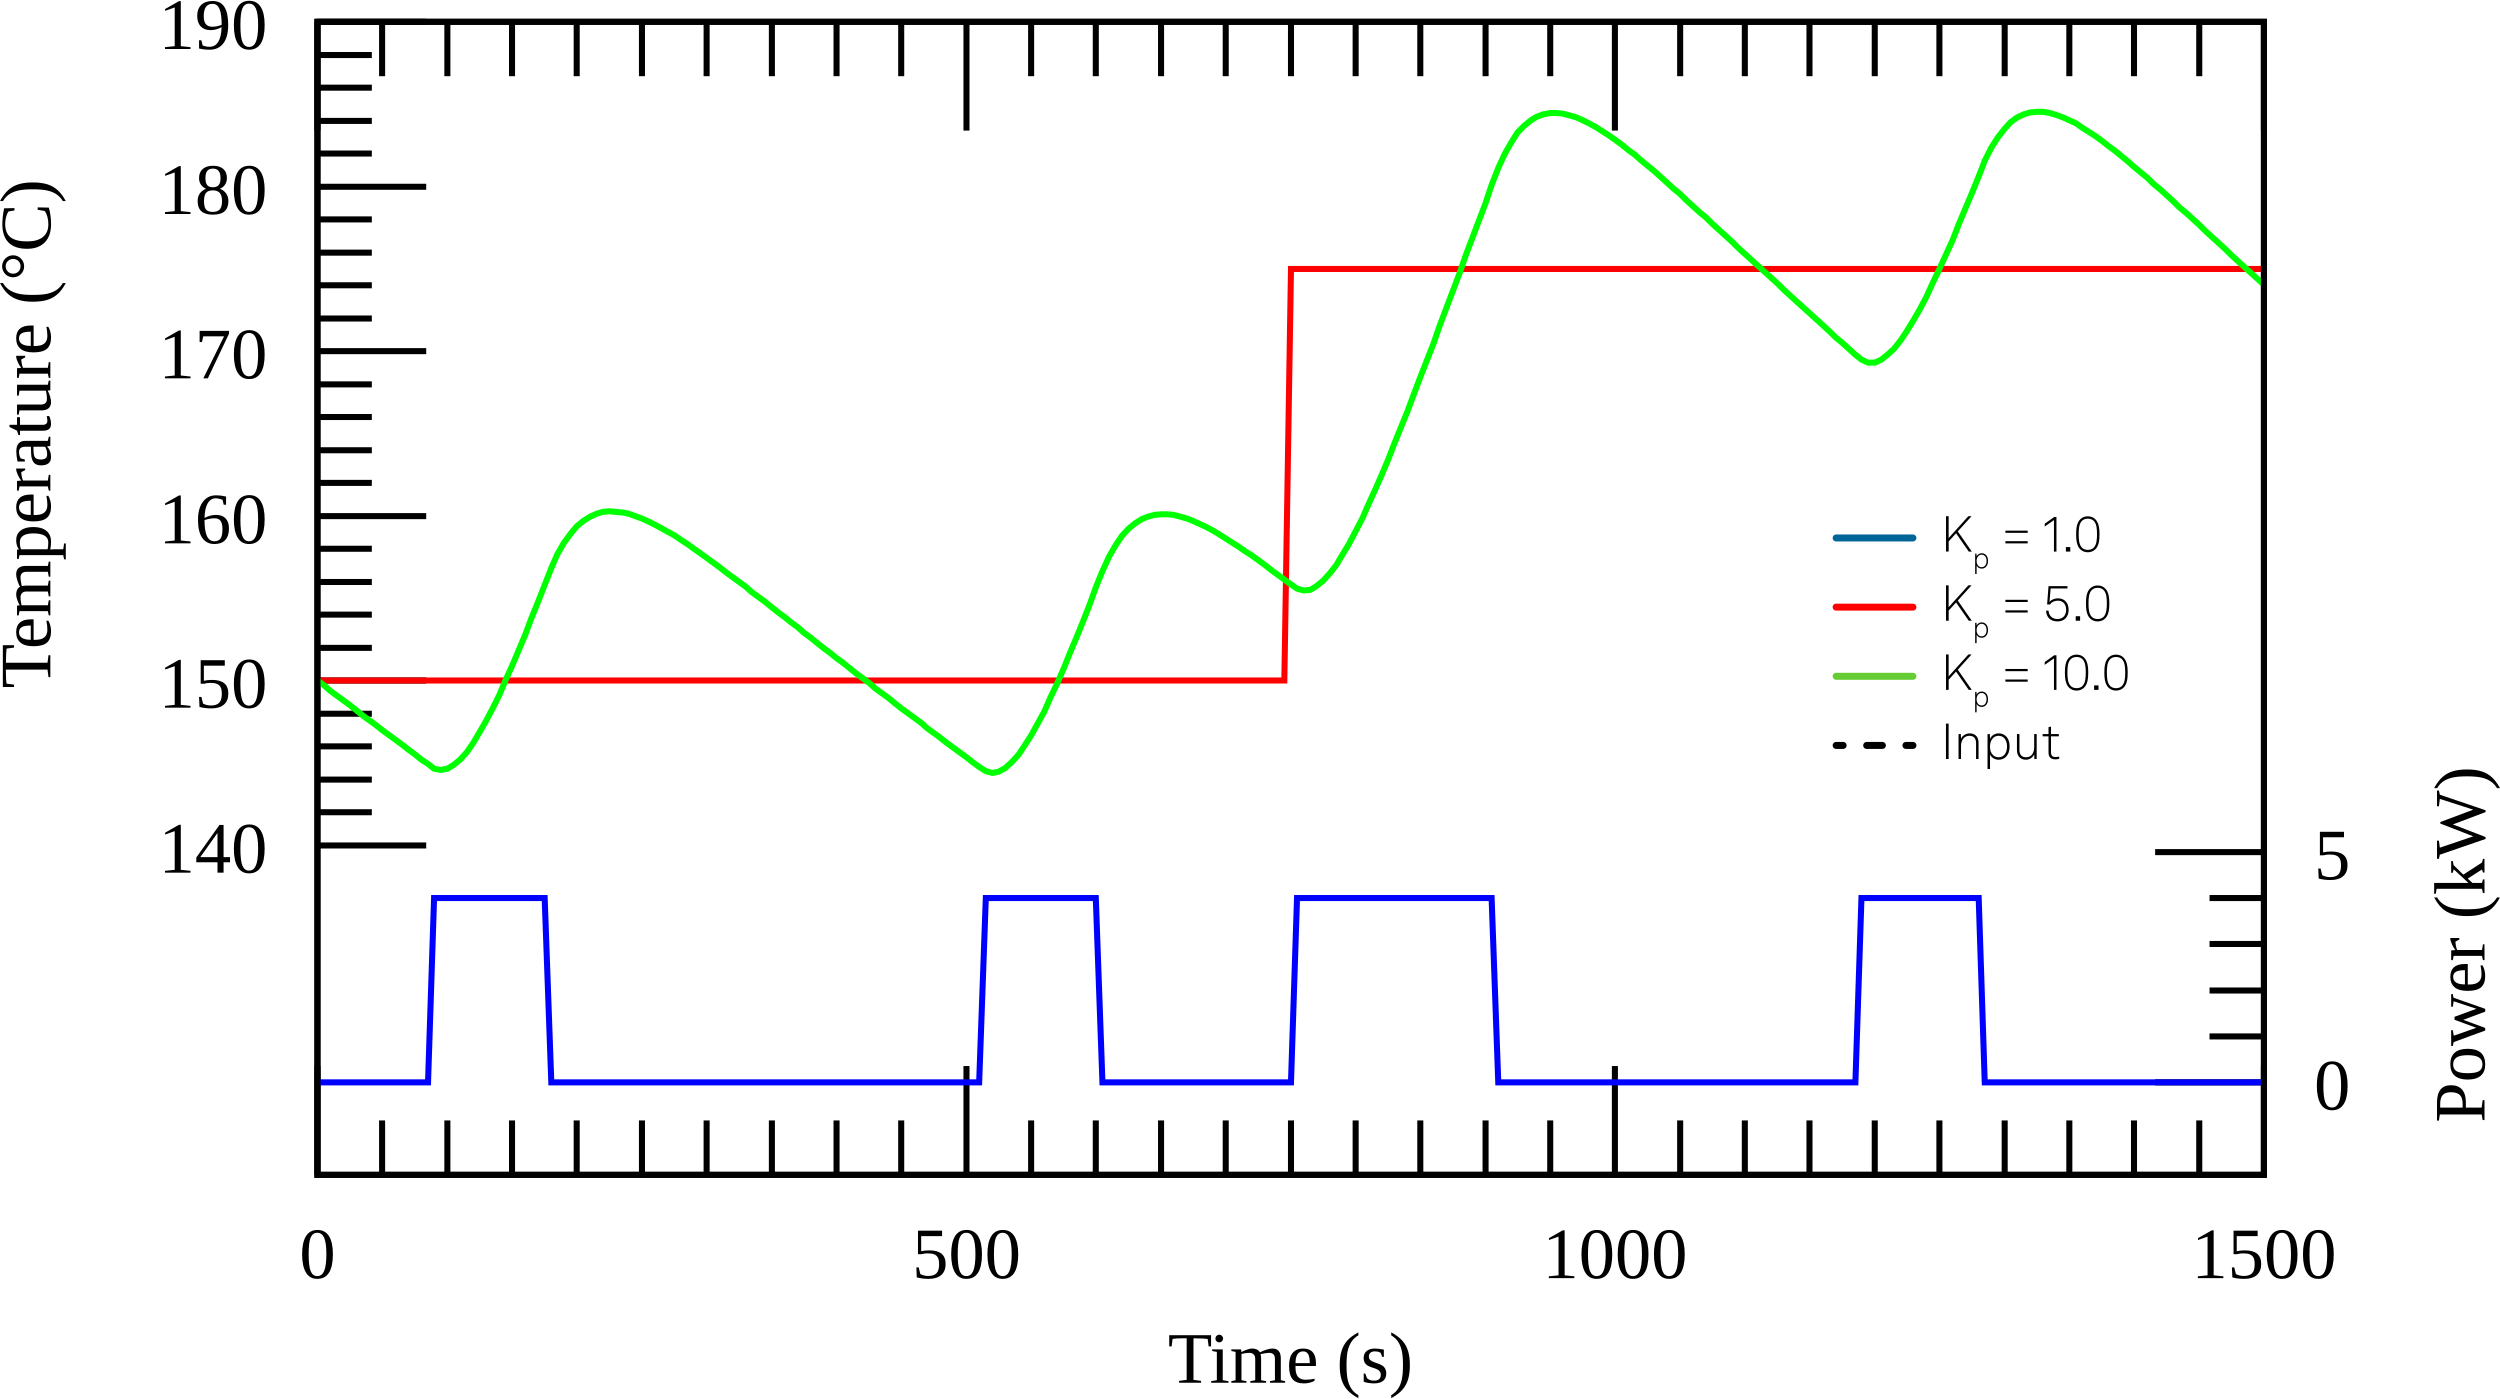
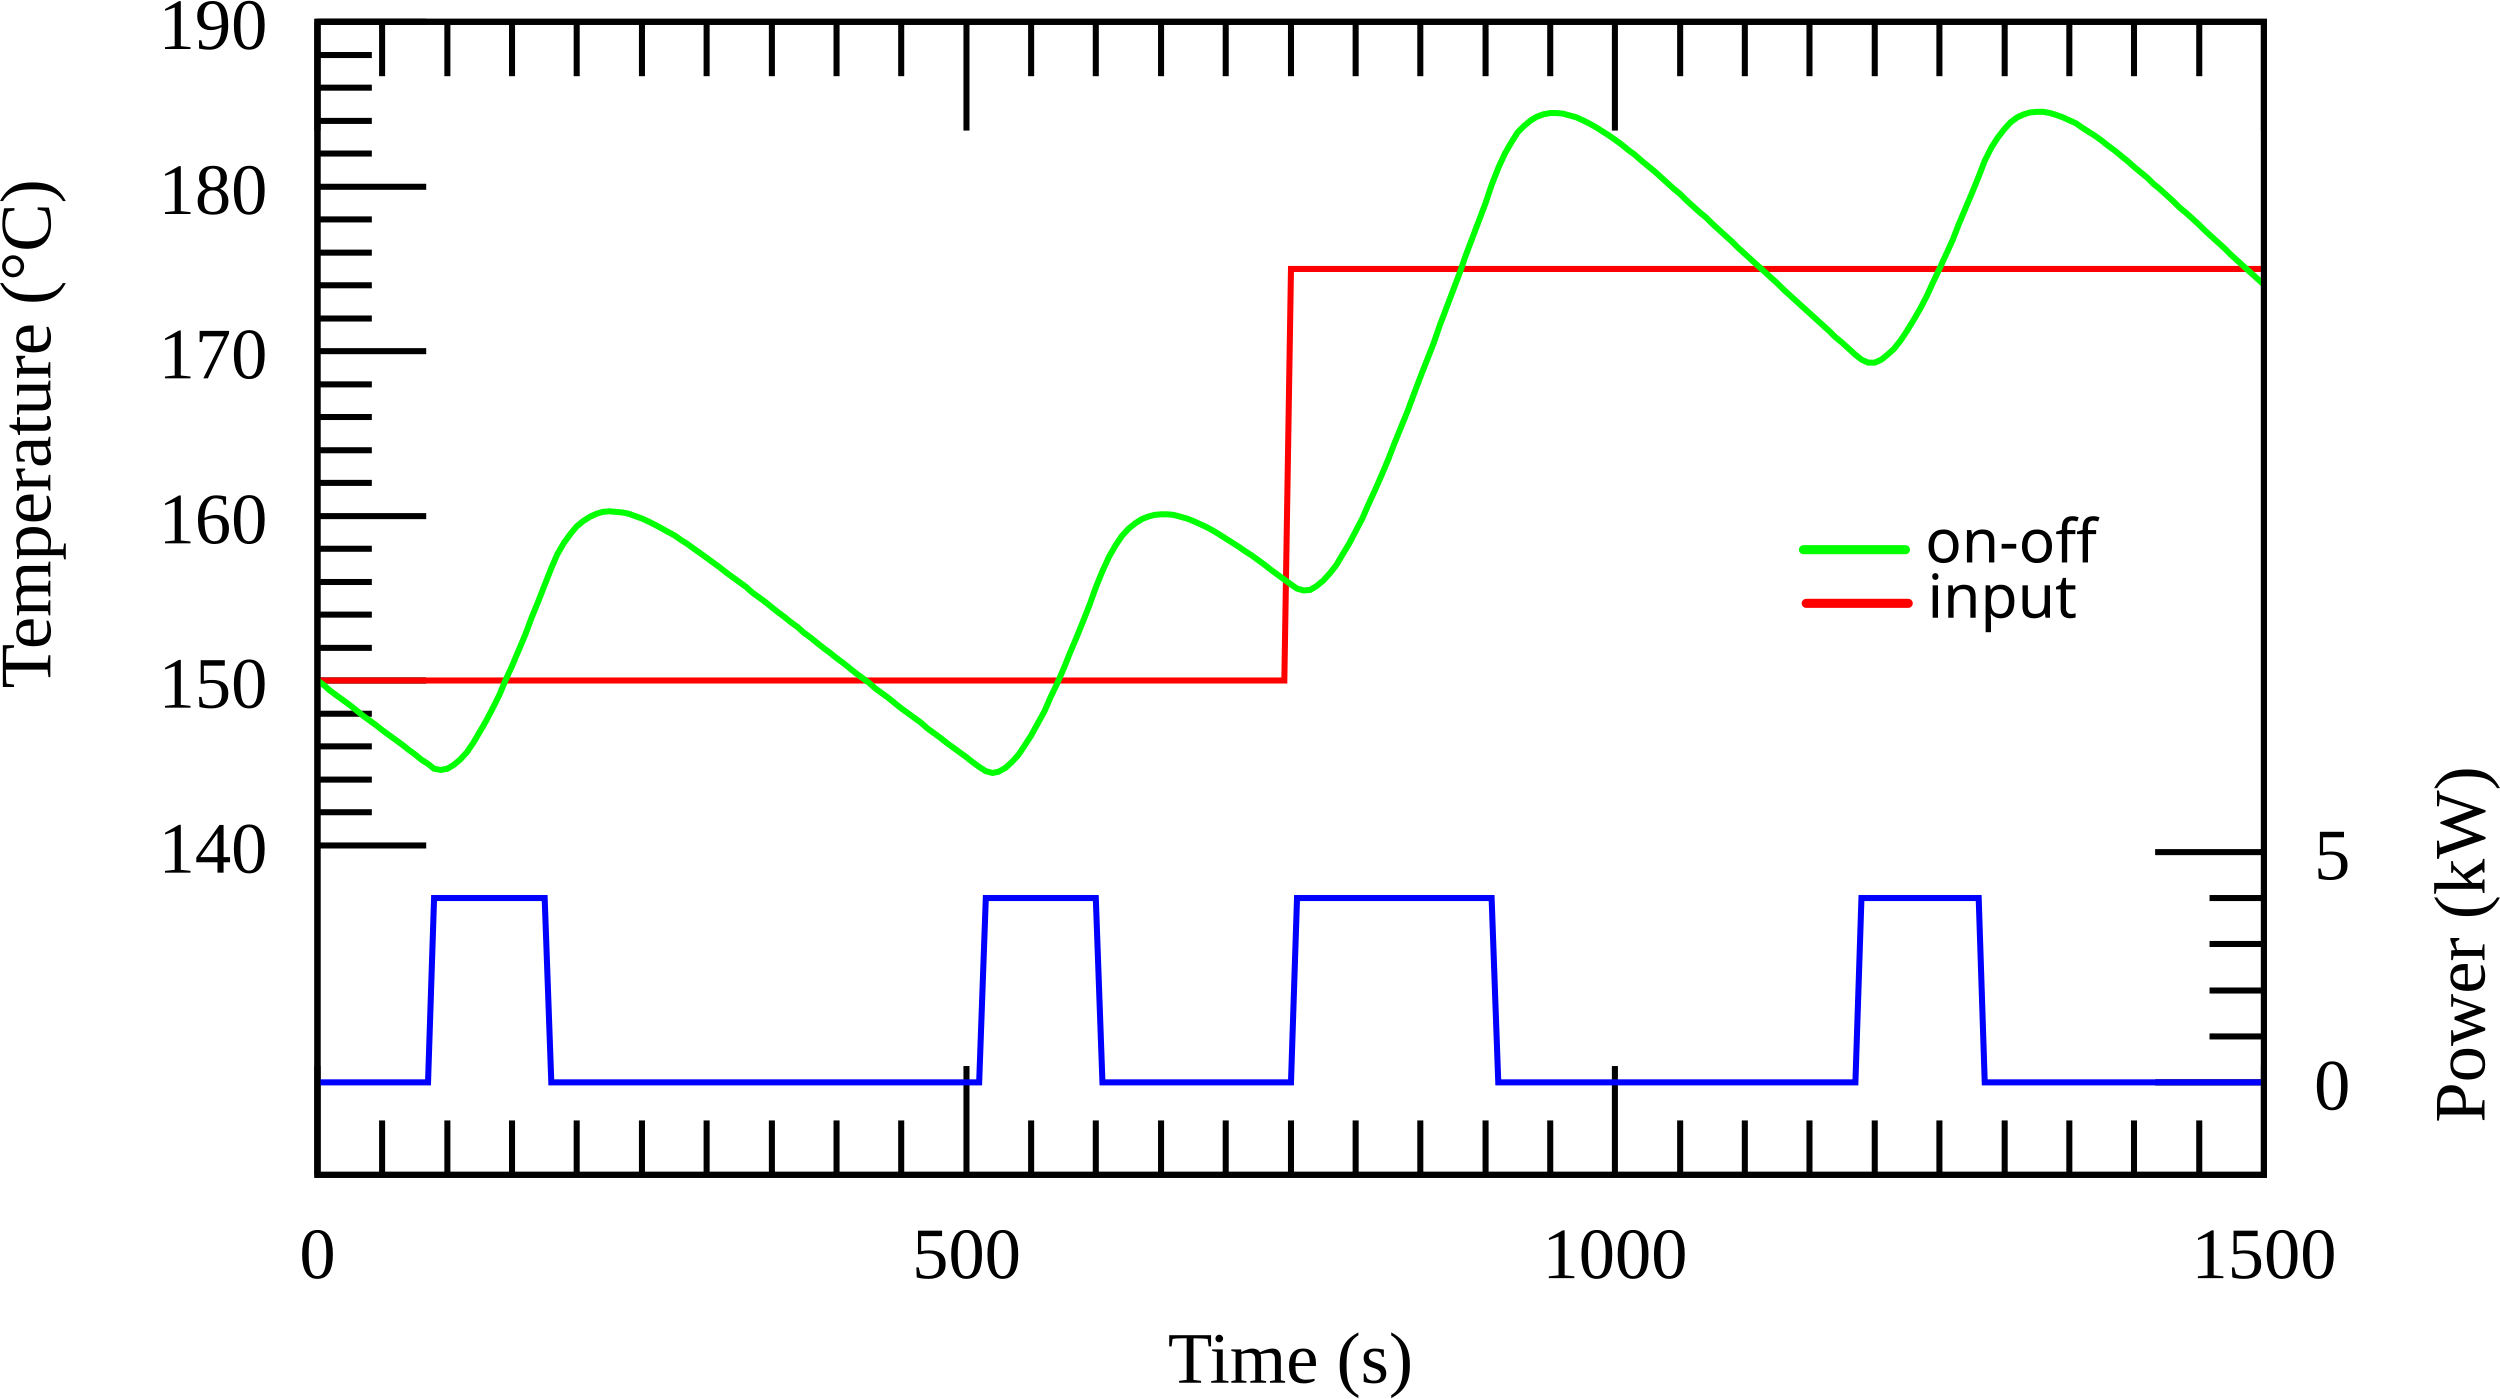
<svg xmlns="http://www.w3.org/2000/svg" id="Ebene_1" data-name="Ebene 1" viewBox="0 0 551.043 308.189" version="1.1" width="551.043" height="308.189" xml:space="preserve">
  <defs id="defs109">
    <clipPath clipPathUnits="userSpaceOnUse" id="clipPath33-3">
      <path d="M 338.542,1501.042 H 2213.542 V 2541.667 H 338.542 Z" transform="matrix(0.2402402,0,0,0.2402402,-81.55656,-360.6106)" clip-rule="evenodd" id="path33-6" />
    </clipPath>
    <clipPath clipPathUnits="userSpaceOnUse" id="clipPath34-7">
      <path d="M 338.542,1501.042 H 2213.542 V 2541.667 H 338.542 Z" transform="matrix(0.32,0,0,0.32,-155.9422,-690.1233)" clip-rule="evenodd" id="path34-5" />
    </clipPath>
    <clipPath clipPathUnits="userSpaceOnUse" id="clipPath36-3">
      <path d="M 338.542,1501.042 H 2213.542 V 2541.667 H 338.542 Z" transform="matrix(0.2402402,0,0,0.2402402,-81.55656,-360.6106)" clip-rule="evenodd" id="path36-5" />
    </clipPath>
    <clipPath clipPathUnits="userSpaceOnUse" id="clipPath37-6">
      <path d="M 338.542,1501.042 H 2213.542 V 2541.667 H 338.542 Z" transform="matrix(0.32,0,0,0.32,-155.9422,-653.7598)" clip-rule="evenodd" id="path37-2" />
    </clipPath>
    <clipPath clipPathUnits="userSpaceOnUse" id="clipPath39-9">
      <path d="M 338.542,1501.042 H 2213.542 V 2541.667 H 338.542 Z" transform="matrix(0.2402402,0,0,0.2402402,-81.55656,-360.6106)" clip-rule="evenodd" id="path39-1" />
    </clipPath>
    <clipPath clipPathUnits="userSpaceOnUse" id="clipPath40-2">
      <path d="M 338.542,1501.042 H 2213.542 V 2541.667 H 338.542 Z" transform="matrix(0.32,0,0,0.32,-155.9422,-617.5294)" clip-rule="evenodd" id="path40-7" />
    </clipPath>
    <clipPath clipPathUnits="userSpaceOnUse" id="clipPath42-0">
      <path d="M 338.542,1501.042 H 2213.542 V 2541.667 H 338.542 Z" transform="matrix(0.2402402,0,0,0.2402402,-81.55656,-360.6106)" clip-rule="evenodd" id="path42-9" />
    </clipPath>
    <clipPath clipPathUnits="userSpaceOnUse" id="clipPath43-3">
      <path d="M 338.542,1501.042 H 2213.542 V 2541.667 H 338.542 Z" transform="matrix(0.32,0,0,0.32,-155.9422,-581.1658)" clip-rule="evenodd" id="path43-6" />
    </clipPath>
    <clipPath clipPathUnits="userSpaceOnUse" id="clipPath45-0">
      <path d="M 338.542,1501.042 H 2213.542 V 2541.667 H 338.542 Z" transform="matrix(0.2402402,0,0,0.2402402,-81.55656,-360.6106)" clip-rule="evenodd" id="path45-6" />
    </clipPath>
    <clipPath clipPathUnits="userSpaceOnUse" id="clipPath46-2">
      <path d="M 338.542,1501.042 H 2213.542 V 2541.667 H 338.542 Z" transform="matrix(0.32,0,0,0.32,-155.9422,-544.9353)" clip-rule="evenodd" id="path46-6" />
    </clipPath>
    <clipPath clipPathUnits="userSpaceOnUse" id="clipPath48-1">
      <path d="M 338.542,1501.042 H 2213.542 V 2541.667 H 338.542 Z" transform="matrix(0.2402402,0,0,0.2402402,-81.55656,-360.6106)" clip-rule="evenodd" id="path48-8" />
    </clipPath>
    <clipPath clipPathUnits="userSpaceOnUse" id="clipPath49-7">
      <path d="M 338.542,1501.042 H 2213.542 V 2541.667 H 338.542 Z" transform="matrix(0.32,0,0,0.32,-155.9422,-508.5717)" clip-rule="evenodd" id="path49-9" />
    </clipPath>
    <clipPath clipPathUnits="userSpaceOnUse" id="clipPath51-2">
      <path d="M 338.542,1501.042 H 2213.542 V 2541.667 H 338.542 Z" transform="matrix(0.2402402,0,0,0.2402402,-81.55656,-360.6106)" clip-rule="evenodd" id="path51-0" />
    </clipPath>
    <clipPath clipPathUnits="userSpaceOnUse" id="clipPath52-2">
      <path d="M 338.542,1501.042 H 2213.542 V 2541.667 H 338.542 Z" transform="matrix(0.32,0,0,0.32,-186.9666,-779.5006)" clip-rule="evenodd" id="path52-3" />
    </clipPath>
    <clipPath clipPathUnits="userSpaceOnUse" id="clipPath54-7">
      <path d="M 338.542,1501.042 H 2213.542 V 2541.667 H 338.542 Z" transform="matrix(0.2402402,0,0,0.2402402,-81.55656,-360.6106)" clip-rule="evenodd" id="path54-5" />
    </clipPath>
    <clipPath clipPathUnits="userSpaceOnUse" id="clipPath55-9">
      <path d="M 338.542,1501.042 H 2213.542 V 2541.667 H 338.542 Z" transform="matrix(0.32,0,0,0.32,-322.039,-779.5006)" clip-rule="evenodd" id="path55-2" />
    </clipPath>
    <clipPath clipPathUnits="userSpaceOnUse" id="clipPath57-2">
      <path d="M 338.542,1501.042 H 2213.542 V 2541.667 H 338.542 Z" transform="matrix(0.2402402,0,0,0.2402402,-81.55656,-360.6106)" clip-rule="evenodd" id="path57-8" />
    </clipPath>
    <clipPath clipPathUnits="userSpaceOnUse" id="clipPath58-9">
      <path d="M 338.542,1501.042 H 2213.542 V 2541.667 H 338.542 Z" transform="matrix(0.32,0,0,0.32,-460.9626,-779.5006)" clip-rule="evenodd" id="path58-7" />
    </clipPath>
    <clipPath clipPathUnits="userSpaceOnUse" id="clipPath60-3">
      <path d="M 338.542,1501.042 H 2213.542 V 2541.667 H 338.542 Z" transform="matrix(0.2402402,0,0,0.2402402,-81.55656,-360.6106)" clip-rule="evenodd" id="path60-6" />
    </clipPath>
    <clipPath clipPathUnits="userSpaceOnUse" id="clipPath61-1">
      <path d="M 338.542,1501.042 H 2213.542 V 2541.667 H 338.542 Z" transform="matrix(0.32,0,0,0.32,-604.0194,-779.5006)" clip-rule="evenodd" id="path61-2" />
    </clipPath>
    <clipPath clipPathUnits="userSpaceOnUse" id="clipPath63-9">
      <path d="M 338.542,1501.042 H 2213.542 V 2541.667 H 338.542 Z" transform="matrix(0.2402402,0,0,0.2402402,-81.55656,-360.6106)" clip-rule="evenodd" id="path63-3" />
    </clipPath>
    <clipPath clipPathUnits="userSpaceOnUse" id="clipPath64-1">
      <path d="M 338.542,1501.042 H 2213.542 V 2541.667 H 338.542 Z" transform="matrix(0.32,0,0,0.32,-631.0437,-742.3378)" clip-rule="evenodd" id="path64-9" />
    </clipPath>
    <clipPath clipPathUnits="userSpaceOnUse" id="clipPath66-4">
      <path d="M 338.542,1501.042 H 2213.542 V 2541.667 H 338.542 Z" transform="matrix(0.2402402,0,0,0.2402402,-81.55656,-360.6106)" clip-rule="evenodd" id="path66-7" />
    </clipPath>
    <clipPath clipPathUnits="userSpaceOnUse" id="clipPath67-8">
      <path d="M 338.542,1501.042 H 2213.542 V 2541.667 H 338.542 Z" transform="matrix(0.32,0,0,0.32,-631.0437,-691.5886)" clip-rule="evenodd" id="path67-4" />
    </clipPath>
    <clipPath clipPathUnits="userSpaceOnUse" id="clipPath69-5">
      <path d="M 338.542,1501.042 H 2213.542 V 2541.667 H 338.542 Z" transform="matrix(0.2402402,0,0,0.2402402,-81.55656,-360.6106)" clip-rule="evenodd" id="path69-0" />
    </clipPath>
    <clipPath clipPathUnits="userSpaceOnUse" id="clipPath70-3">
      <path d="M 338.542,1501.042 H 2213.542 V 2541.667 H 338.542 Z" transform="matrix(0,0.32,-0.32,0,649.4826,-132.0765)" clip-rule="evenodd" id="path70-6" />
    </clipPath>
    <clipPath clipPathUnits="userSpaceOnUse" id="clipPath71-1">
      <path d="M 338.542,1501.042 H 2213.542 V 2541.667 H 338.542 Z" transform="matrix(0,0.32,-0.32,0,745.2241,-668.6061)" clip-rule="evenodd" id="path71-0" />
    </clipPath>
    <clipPath clipPathUnits="userSpaceOnUse" id="clipPath72-6">
      <path d="M 338.542,1501.042 H 2213.542 V 2541.667 H 338.542 Z" transform="matrix(0.32,0,0,0.32,-378.4186,-802.5441)" clip-rule="evenodd" id="path72-3" />
    </clipPath>
    <clipPath clipPathUnits="userSpaceOnUse" id="clipPath74-2">
      <path d="M 338.542,1501.042 H 2213.542 V 2541.667 H 338.542 Z" transform="matrix(0.2402402,0,0,0.2402402,-81.55656,-360.6106)" clip-rule="evenodd" id="path74-0" />
    </clipPath>
    <clipPath clipPathUnits="userSpaceOnUse" id="clipPath76-6">
      <path d="M 338.542,1501.042 H 2213.542 V 2541.667 H 338.542 Z" transform="matrix(0.2402402,0,0,0.2402402,-81.55656,-360.6106)" clip-rule="evenodd" id="path76-1" />
    </clipPath>
    <clipPath clipPathUnits="userSpaceOnUse" id="clipPath78-5">
      <path d="M 338.542,1501.042 H 2213.542 V 2541.667 H 338.542 Z" transform="matrix(0.2402402,0,0,0.2402402,-81.55656,-360.6106)" clip-rule="evenodd" id="path78-5" />
    </clipPath>
    <clipPath clipPathUnits="userSpaceOnUse" id="clipPath80-4">
      <path d="M 338.542,1501.042 H 2213.542 V 2541.667 H 338.542 Z" transform="matrix(0.2402402,0,0,0.2402402,-81.55656,-360.6106)" clip-rule="evenodd" id="path80-7" />
    </clipPath>
  </defs>
  <g id="g71" transform="matrix(0.3849148,0,0,0.3849148,139.2142,-60.99341)">
-     <path id="path227" d="m 689.77,466.52 h 43.97" fill="none" stroke="#006699" stroke-linecap="round" stroke-linejoin="round" stroke-width="4" />
-     <path id="path227-2" data-name="path227" d="m 689.77,506.13 h 43.97" fill="none" stroke="#ff0000" stroke-linecap="round" stroke-linejoin="round" stroke-width="4" />
-     <g id="g51">
-       <path d="m 752.67,454.04 h 1.52 v 12.52 l 11.3,-12.52 h 1.83 l -7.89,8.72 8.01,11.55 h -1.74 l -7.26,-10.47 -4.23,4.66 v 5.8 h -1.52 v -20.27 z" id="path46" />
-       <path d="m 769.38,475.5 h 0.77 l 0.07,1.58 c 0.47,-1.1 1.7,-1.82 2.85,-1.82 0.98,0 1.72,0.32 2.28,0.8 0.97,0.82 1.4,2.1 1.4,3.59 0,1.49 -0.42,2.7 -1.32,3.54 -0.57,0.53 -1.35,0.88 -2.35,0.88 -1.22,0 -2.4,-0.68 -2.87,-1.75 v 4.84 h -0.83 z m 5.57,7 c 0.67,-0.72 0.95,-1.77 0.95,-2.83 0,-1.18 -0.33,-2.3 -1.13,-2.99 -0.42,-0.37 -0.98,-0.6 -1.72,-0.6 -0.74,0 -1.32,0.28 -1.75,0.68 -0.77,0.73 -1.1,1.75 -1.1,2.9 0,1.23 0.3,2.2 1.08,2.92 0.43,0.4 1.02,0.67 1.8,0.67 0.78,0 1.43,-0.28 1.87,-0.75 z" id="path47" />
-       <path d="m 799.45,462.33 v 1.26 H 786.7 v -1.26 z m 0,6.03 v 1.26 H 786.7 v -1.26 z" id="path48" />
-       <path d="m 809.21,459.96 v -1.6 l 5.43,-3.86 h 1.29 v 19.82 h -1.43 v -18.04 l -5.29,3.69 z" id="path49" />
-       <path d="m 823.85,471.74 v 2.57 h -2.52 v -2.57 z" id="path50" />
-       <path d="m 829.66,473.09 c -2.14,-1.97 -2.46,-5.55 -2.46,-8.69 0,-3.14 0.31,-6.69 2.46,-8.66 0.97,-0.89 2.32,-1.63 4.23,-1.63 1.91,0 3.29,0.71 4.23,1.63 2.12,2.03 2.46,5.55 2.46,8.66 0,3.11 -0.31,6.72 -2.46,8.69 -0.94,0.89 -2.32,1.63 -4.23,1.63 -1.91,0 -3.26,-0.74 -4.23,-1.63 z m 7.52,-0.92 c 1.86,-1.74 1.97,-5.18 1.97,-7.78 0,-2.6 -0.09,-6 -1.97,-7.75 -0.77,-0.71 -1.8,-1.17 -3.29,-1.17 -1.49,0 -2.52,0.49 -3.26,1.17 -1.89,1.74 -1.97,5.18 -1.97,7.75 0,2.57 0.09,6.03 1.97,7.78 0.74,0.69 1.8,1.17 3.26,1.17 1.46,0 2.54,-0.46 3.29,-1.17 z" id="path51" />
-     </g>
-     <g id="g57">
-       <path d="m 752.67,493.64 h 1.52 v 12.52 l 11.3,-12.52 h 1.83 l -7.89,8.72 8.01,11.55 h -1.74 l -7.26,-10.47 -4.23,4.66 v 5.8 h -1.52 v -20.27 z" id="path52" />
-       <path d="m 769.38,515.1 h 0.77 l 0.07,1.58 c 0.47,-1.1 1.7,-1.82 2.85,-1.82 0.98,0 1.72,0.32 2.28,0.8 0.97,0.82 1.4,2.1 1.4,3.59 0,1.49 -0.42,2.7 -1.32,3.54 -0.57,0.53 -1.35,0.88 -2.35,0.88 -1.22,0 -2.4,-0.68 -2.87,-1.75 v 4.84 h -0.83 z m 5.57,7 c 0.67,-0.72 0.95,-1.77 0.95,-2.83 0,-1.18 -0.33,-2.3 -1.13,-2.99 -0.42,-0.37 -0.98,-0.6 -1.72,-0.6 -0.74,0 -1.32,0.28 -1.75,0.68 -0.77,0.73 -1.1,1.75 -1.1,2.9 0,1.23 0.3,2.2 1.08,2.92 0.43,0.4 1.02,0.67 1.8,0.67 0.78,0 1.43,-0.28 1.87,-0.75 z" id="path53" />
-       <path d="m 799.45,501.93 v 1.26 H 786.7 v -1.26 z m 0,6.03 v 1.26 H 786.7 v -1.26 z" id="path54" />
-       <path d="m 809.98,508.17 h 1.43 c 0.14,2.8 2.09,4.78 5.09,4.78 3.17,0 4.98,-2.23 4.98,-5.23 0,-3 -1.57,-5.29 -4.75,-5.29 -1.77,0 -3.52,0.69 -4.46,2.17 h -1.69 l 0.8,-10.49 h 10.84 v 1.34 h -9.61 l -0.66,7.72 c 1.09,-1.4 3,-2.09 4.78,-2.09 4.09,0 6.18,2.86 6.18,6.63 0,3.77 -2.26,6.61 -6.41,6.61 -4.15,0 -6.43,-2.66 -6.52,-6.15 z" id="path55" />
-       <path d="m 829.48,511.34 v 2.57 h -2.52 v -2.57 z" id="path56" />
-       <path d="m 835.29,512.69 c -2.14,-1.97 -2.46,-5.55 -2.46,-8.69 0,-3.14 0.31,-6.69 2.46,-8.66 0.97,-0.89 2.32,-1.63 4.23,-1.63 1.91,0 3.29,0.71 4.23,1.63 2.12,2.03 2.46,5.55 2.46,8.66 0,3.11 -0.31,6.72 -2.46,8.69 -0.94,0.89 -2.32,1.63 -4.23,1.63 -1.91,0 -3.26,-0.74 -4.23,-1.63 z m 7.52,-0.92 c 1.86,-1.74 1.97,-5.18 1.97,-7.78 0,-2.6 -0.09,-6 -1.97,-7.75 -0.77,-0.71 -1.8,-1.17 -3.29,-1.17 -1.49,0 -2.52,0.49 -3.26,1.17 -1.89,1.74 -1.97,5.18 -1.97,7.75 0,2.57 0.09,6.03 1.97,7.78 0.74,0.69 1.8,1.17 3.26,1.17 1.46,0 2.54,-0.46 3.29,-1.17 z" id="path57" />
-     </g>
-     <path id="path227-3" data-name="path227" d="m 689.77,545.73 h 43.97" fill="none" stroke="#66cc33" stroke-linecap="round" stroke-linejoin="round" stroke-width="4" />
-     <g id="g64">
-       <path d="m 752.67,533.24 h 1.52 v 12.52 l 11.3,-12.52 h 1.83 l -7.89,8.72 8.01,11.55 h -1.74 l -7.26,-10.47 -4.23,4.66 v 5.8 h -1.52 v -20.27 z" id="path58" />
-       <path d="m 769.38,554.7 h 0.77 l 0.07,1.58 c 0.47,-1.1 1.7,-1.82 2.85,-1.82 0.98,0 1.72,0.32 2.28,0.8 0.97,0.82 1.4,2.1 1.4,3.59 0,1.49 -0.42,2.7 -1.32,3.54 -0.57,0.53 -1.35,0.88 -2.35,0.88 -1.22,0 -2.4,-0.68 -2.87,-1.75 v 4.84 h -0.83 z m 5.57,7 c 0.67,-0.72 0.95,-1.77 0.95,-2.84 0,-1.18 -0.33,-2.3 -1.13,-2.98 -0.42,-0.37 -0.98,-0.6 -1.72,-0.6 -0.74,0 -1.32,0.28 -1.75,0.68 -0.77,0.73 -1.1,1.75 -1.1,2.9 0,1.23 0.3,2.2 1.08,2.92 0.43,0.4 1.02,0.67 1.8,0.67 0.78,0 1.43,-0.28 1.87,-0.75 z" id="path59" />
-       <path d="m 799.45,541.54 v 1.26 H 786.7 v -1.26 z m 0,6.03 v 1.26 H 786.7 v -1.26 z" id="path60" />
-       <path d="m 809.21,539.16 v -1.6 l 5.43,-3.86 h 1.29 v 19.82 h -1.43 v -18.04 l -5.29,3.69 z" id="path61" />
-       <path d="m 823.22,552.29 c -2.14,-1.97 -2.46,-5.55 -2.46,-8.69 0,-3.14 0.31,-6.69 2.46,-8.66 0.97,-0.89 2.32,-1.63 4.23,-1.63 1.91,0 3.29,0.71 4.23,1.63 2.12,2.03 2.46,5.55 2.46,8.66 0,3.11 -0.31,6.72 -2.46,8.69 -0.94,0.89 -2.32,1.63 -4.23,1.63 -1.91,0 -3.26,-0.74 -4.23,-1.63 z m 7.52,-0.92 c 1.86,-1.74 1.97,-5.18 1.97,-7.78 0,-2.6 -0.09,-6 -1.97,-7.75 -0.77,-0.71 -1.8,-1.17 -3.29,-1.17 -1.49,0 -2.52,0.49 -3.26,1.17 -1.89,1.74 -1.97,5.18 -1.97,7.75 0,2.57 0.09,6.03 1.97,7.78 0.74,0.69 1.8,1.17 3.26,1.17 1.46,0 2.54,-0.46 3.29,-1.17 z" id="path62" />
-       <path d="m 840.01,550.94 v 2.57 h -2.52 v -2.57 z" id="path63" />
-       <path d="m 845.81,552.29 c -2.14,-1.97 -2.46,-5.55 -2.46,-8.69 0,-3.14 0.31,-6.69 2.46,-8.66 0.97,-0.89 2.32,-1.63 4.23,-1.63 1.91,0 3.29,0.71 4.23,1.63 2.12,2.03 2.46,5.55 2.46,8.66 0,3.11 -0.31,6.72 -2.46,8.69 -0.94,0.89 -2.32,1.63 -4.23,1.63 -1.91,0 -3.26,-0.74 -4.23,-1.63 z m 7.52,-0.92 c 1.86,-1.74 1.97,-5.18 1.97,-7.78 0,-2.6 -0.09,-6 -1.97,-7.75 -0.77,-0.71 -1.8,-1.17 -3.29,-1.17 -1.49,0 -2.52,0.49 -3.26,1.17 -1.89,1.74 -1.97,5.18 -1.97,7.75 0,2.57 0.09,6.03 1.97,7.78 0.74,0.69 1.8,1.17 3.26,1.17 1.46,0 2.54,-0.46 3.29,-1.17 z" id="path64" />
-     </g>
-     <g id="path227-4" data-name="path227">
-       <g id="g66">
-         <line x1="689.77" y1="585.32" x2="693.77" y2="585.32" fill="none" stroke="#000000" stroke-linecap="round" stroke-linejoin="round" stroke-width="4" id="line64" />
-         <line x1="707.26" y1="585.32" x2="722.99" y2="585.32" fill="none" stroke="#000000" stroke-dasharray="0, 0, 8.99, 13.49" stroke-linecap="round" stroke-linejoin="round" stroke-width="4" id="line65" />
-         <line x1="729.74" y1="585.32" x2="733.74" y2="585.32" fill="none" stroke="#000000" stroke-linecap="round" stroke-linejoin="round" stroke-width="4" id="line66" />
-       </g>
-     </g>
-     <g id="g70">
-       <path d="m 754.18,572.83 v 20.27 h -1.52 v -20.27 z" id="path66" />
-       <path d="m 759.85,578.81 h 1.32 l 0.11,2.75 c 0.74,-1.97 2.97,-3.15 4.98,-3.15 3.26,0 5.06,2.17 5.06,5.35 v 9.35 h -1.43 v -9.21 c 0,-2.4 -1.23,-4.09 -3.77,-4.09 -3.17,0 -4.83,2.63 -4.83,5.8 v 7.49 h -1.43 v -14.3 z" id="path67" />
-       <path d="m 776.46,578.81 h 1.32 l 0.11,2.72 c 0.8,-1.89 2.92,-3.12 4.89,-3.12 1.69,0 2.95,0.54 3.92,1.37 1.66,1.4 2.4,3.6 2.4,6.15 0,2.55 -0.71,4.63 -2.26,6.06 -0.97,0.92 -2.32,1.52 -4.03,1.52 -2.09,0 -4.12,-1.17 -4.92,-3 v 8.29 h -1.43 z m 9.55,12.01 c 1.14,-1.23 1.63,-3.03 1.63,-4.86 0,-2.03 -0.57,-3.95 -1.94,-5.12 -0.71,-0.63 -1.69,-1.03 -2.95,-1.03 -1.26,0 -2.26,0.49 -3,1.17 -1.32,1.26 -1.89,3 -1.89,4.98 0,2.12 0.51,3.77 1.86,5 0.74,0.69 1.74,1.14 3.09,1.14 1.35,0 2.46,-0.49 3.2,-1.29 z" id="path68" />
-       <path d="m 793.31,588.04 v -9.24 h 1.43 v 9.15 c 0,2.49 1.23,4.15 3.75,4.15 3.32,0 4.69,-2.66 4.69,-5.86 v -7.43 h 1.43 v 14.3 h -1.32 l -0.11,-2.69 c -0.8,1.89 -2.63,3.09 -4.78,3.09 -3.23,0 -5.09,-2.26 -5.09,-5.46 z" id="path69" />
-       <path d="m 811.38,589.39 v -9.26 h -3.37 v -1.32 h 3.37 v -3.95 l 1.43,-0.34 v 4.29 h 4.49 v 1.32 h -4.49 v 9.06 c 0,1.57 0.49,2.77 2.57,2.77 0.77,0 1.37,-0.09 2.12,-0.26 v 1.26 c -0.71,0.23 -1.43,0.34 -2.23,0.34 -2.8,0 -3.89,-1.63 -3.89,-3.92 z" id="path70" />
-     </g>
+     <text xml:space="preserve" style="font-style:normal;font-variant:normal;font-weight:500;font-stretch:normal;font-size:34.64px;line-height:1.25;font-family:'CMU Serif';-inkscape-font-specification:'CMU Serif, Medium';font-variant-ligatures:normal;font-variant-caps:normal;font-variant-numeric:normal;font-variant-east-asian:normal;stroke-width:2.598" x="740.771" y="480.551" id="text1">
+       <tspan id="tspan1" style="font-style:normal;font-variant:normal;font-weight:500;font-stretch:normal;font-size:34.64px;font-family:'CMU Serif';-inkscape-font-specification:'CMU Serif, Medium';font-variant-ligatures:normal;font-variant-caps:normal;font-variant-numeric:normal;font-variant-east-asian:normal;stroke-width:2.598" x="740.771" y="480.551">on-off</tspan>
+     </text>
+     <text xml:space="preserve" style="font-style:normal;font-variant:normal;font-weight:500;font-stretch:normal;font-size:34.64px;line-height:1.25;font-family:'CMU Serif';-inkscape-font-specification:'CMU Serif, Medium';font-variant-ligatures:normal;font-variant-caps:normal;font-variant-numeric:normal;font-variant-east-asian:normal;stroke-width:2.598" x="742.097" y="512.188" id="text1-9">
+       <tspan id="tspan1-1" style="font-style:normal;font-variant:normal;font-weight:500;font-stretch:normal;font-size:34.64px;font-family:'CMU Serif';-inkscape-font-specification:'CMU Serif, Medium';font-variant-ligatures:normal;font-variant-caps:normal;font-variant-numeric:normal;font-variant-east-asian:normal;stroke-width:2.598" x="742.097" y="512.188">input</tspan>
+     </text>
+     <path style="fill:#ff0000;fill-opacity:1;stroke:#ff0000;stroke-width:5.196;stroke-linecap:round;stroke-linejoin:miter;stroke-dasharray:none;stroke-opacity:1" d="M 672.632,503.964 H 731.053" id="path1" />
+     <path style="fill:none;stroke:#00ff00;stroke-width:5.196;stroke-linecap:round;stroke-linejoin:miter;stroke-dasharray:none;stroke-opacity:1" d="m 671.043,473.233 h 58.42" id="path1-8-9" />
  </g>
  <path id="path32-6" d="M 61.8,153 H 79.8" style="fill:none;stroke:#000000;stroke-width:1;stroke-linecap:butt;stroke-linejoin:miter;stroke-miterlimit:10;stroke-dasharray:none;stroke-opacity:1" transform="matrix(1.332,0,0,1.332,-12.34772,-17.43942)" clip-path="url(#clipPath33-3)" />
  <text id="text33" xml:space="preserve" transform="translate(34.96116,192.3506)" clip-path="url(#clipPath34-7)">
    <tspan style="font-variant:normal;font-weight:normal;font-size:15.98px;font-family:'Times New Roman';writing-mode:lr-tb;fill:#000000;fill-opacity:1;fill-rule:nonzero;stroke:none" x="0 7.984 15.969" y="0" id="tspan33">140</tspan>
  </text>
  <path id="path35-9" d="m 61.8,147.5 h 9 m -9,-5.4 h 9 m -9,-5.5 h 9 M 61.8,131.2 h 9 m -9,-5.5 h 18" style="fill:none;stroke:#000000;stroke-width:1;stroke-linecap:butt;stroke-linejoin:miter;stroke-miterlimit:10;stroke-dasharray:none;stroke-opacity:1" transform="matrix(1.332,0,0,1.332,-12.34772,-17.43942)" clip-path="url(#clipPath36-3)" />
  <text id="text36" xml:space="preserve" transform="translate(34.96116,155.987)" clip-path="url(#clipPath37-6)">
    <tspan style="font-variant:normal;font-weight:normal;font-size:15.98px;font-family:'Times New Roman';writing-mode:lr-tb;fill:#000000;fill-opacity:1;fill-rule:nonzero;stroke:none" x="0 7.984 15.969" y="0" id="tspan36">150</tspan>
  </text>
  <path id="path38-3" d="m 61.8,120.3 h 9 m -9,-5.5 h 9 m -9,-5.4 h 9 m -9,-5.5 h 9 m -9,-5.4 h 18" style="fill:none;stroke:#000000;stroke-width:1;stroke-linecap:butt;stroke-linejoin:miter;stroke-miterlimit:10;stroke-dasharray:none;stroke-opacity:1" transform="matrix(1.332,0,0,1.332,-12.34772,-17.43942)" clip-path="url(#clipPath39-9)" />
  <text id="text39" xml:space="preserve" transform="translate(34.96116,119.7566)" clip-path="url(#clipPath40-2)">
    <tspan style="font-variant:normal;font-weight:normal;font-size:15.98px;font-family:'Times New Roman';writing-mode:lr-tb;fill:#000000;fill-opacity:1;fill-rule:nonzero;stroke:none" x="0 7.984 15.969" y="0" id="tspan39">160</tspan>
  </text>
  <path id="path41" d="m 61.8,93 h 9 m -9,-5.4 h 9 m -9,-5.5 h 9 m -9,-5.4 h 9 m -9,-5.5 h 18" style="fill:none;stroke:#000000;stroke-width:1;stroke-linecap:butt;stroke-linejoin:miter;stroke-miterlimit:10;stroke-dasharray:none;stroke-opacity:1" transform="matrix(1.332,0,0,1.332,-12.34772,-17.43942)" clip-path="url(#clipPath42-0)" />
  <text id="text42" xml:space="preserve" transform="translate(34.96116,83.39301)" clip-path="url(#clipPath43-3)">
    <tspan style="font-variant:normal;font-weight:normal;font-size:15.98px;font-family:'Times New Roman';writing-mode:lr-tb;fill:#000000;fill-opacity:1;fill-rule:nonzero;stroke:none" x="0 7.984 15.969" y="0" id="tspan42">170</tspan>
  </text>
  <path id="path44" d="m 61.8,65.8 h 9 m -9,-5.5 h 9 m -9,-5.4 h 9 m -9,-5.5 h 9 M 61.8,44 h 18" style="fill:none;stroke:#000000;stroke-width:1;stroke-linecap:butt;stroke-linejoin:miter;stroke-miterlimit:10;stroke-dasharray:none;stroke-opacity:1" transform="matrix(1.332,0,0,1.332,-12.34772,-17.43942)" clip-path="url(#clipPath45-0)" />
  <text id="text45" xml:space="preserve" transform="translate(34.96116,47.16258)" clip-path="url(#clipPath46-2)">
    <tspan style="font-variant:normal;font-weight:normal;font-size:15.98px;font-family:'Times New Roman';writing-mode:lr-tb;fill:#000000;fill-opacity:1;fill-rule:nonzero;stroke:none" x="0 7.984 15.969" y="0" id="tspan45">180</tspan>
  </text>
  <path id="path47-7" d="m 61.8,38.5 h 9 m -9,-5.4 h 9 M 61.8,27.6 h 9 m -9,-5.4 h 9 m -9,-5.5 h 18" style="fill:none;stroke:#000000;stroke-width:1;stroke-linecap:butt;stroke-linejoin:miter;stroke-miterlimit:10;stroke-dasharray:none;stroke-opacity:1" transform="matrix(1.332,0,0,1.332,-12.34772,-17.43942)" clip-path="url(#clipPath48-1)" />
  <text id="text48" xml:space="preserve" transform="translate(34.96116,10.79898)" clip-path="url(#clipPath49-7)">
    <tspan style="font-variant:normal;font-weight:normal;font-size:15.98px;font-family:'Times New Roman';writing-mode:lr-tb;fill:#000000;fill-opacity:1;fill-rule:nonzero;stroke:none" x="0 7.984 15.969" y="0" id="tspan48">190</tspan>
  </text>
  <path id="path50-4" d="m 61.8,207.5 v -18 m 0,-172.8 v 18" style="fill:none;stroke:#000000;stroke-width:1;stroke-linecap:butt;stroke-linejoin:miter;stroke-miterlimit:10;stroke-dasharray:none;stroke-opacity:1" transform="matrix(1.332,0,0,1.332,-12.34772,-17.43942)" clip-path="url(#clipPath51-2)" />
  <text id="text51" xml:space="preserve" transform="translate(65.98549,281.7279)" clip-path="url(#clipPath52-2)">
    <tspan style="font-variant:normal;font-weight:normal;font-size:15.98px;font-family:'Times New Roman';writing-mode:lr-tb;fill:#000000;fill-opacity:1;fill-rule:nonzero;stroke:none" x="0" y="0" id="tspan51">0</tspan>
  </text>
  <path id="path53-5" d="m 72.5,207.5 v -9 m 0,-181.8 v 9 M 83.3,207.5 v -9 m 0,-181.8 v 9 M 94,207.5 v -9 M 94,16.7 v 9 M 104.7,207.5 v -9 m 0,-181.8 v 9 M 115.5,207.5 v -9 m 0,-181.8 v 9 M 126.2,207.5 v -9 m 0,-181.8 v 9 M 137,207.5 v -9 m 0,-181.8 v 9 M 147.7,207.5 v -9 m 0,-181.8 v 9 M 158.4,207.5 v -9 m 0,-181.8 v 9 M 169.2,207.5 v -18 m 0,-172.8 v 18" style="fill:none;stroke:#000000;stroke-width:1;stroke-linecap:butt;stroke-linejoin:miter;stroke-miterlimit:10;stroke-dasharray:none;stroke-opacity:1" transform="matrix(1.332,0,0,1.332,-12.34772,-17.43942)" clip-path="url(#clipPath54-7)" />
  <text id="text54" xml:space="preserve" transform="translate(201.0579,281.7279)" clip-path="url(#clipPath55-9)">
    <tspan style="font-variant:normal;font-weight:normal;font-size:15.98px;font-family:'Times New Roman';writing-mode:lr-tb;fill:#000000;fill-opacity:1;fill-rule:nonzero;stroke:none" x="0 7.984 15.969" y="0" id="tspan54">500</tspan>
  </text>
  <path id="path56-2" d="m 179.9,207.5 v -9 m 0,-181.8 v 9 M 190.6,207.5 v -9 m 0,-181.8 v 9 M 201.4,207.5 v -9 m 0,-181.8 v 9 M 212.1,207.5 v -9 m 0,-181.8 v 9 M 222.9,207.5 v -9 m 0,-181.8 v 9 M 233.6,207.5 v -9 m 0,-181.8 v 9 M 244.3,207.5 v -9 m 0,-181.8 v 9 M 255.1,207.5 v -9 m 0,-181.8 v 9 M 265.8,207.5 v -9 m 0,-181.8 v 9 M 276.5,207.5 v -18 m 0,-172.8 v 18" style="fill:none;stroke:#000000;stroke-width:1;stroke-linecap:butt;stroke-linejoin:miter;stroke-miterlimit:10;stroke-dasharray:none;stroke-opacity:1" transform="matrix(1.332,0,0,1.332,-12.34772,-17.43942)" clip-path="url(#clipPath57-2)" />
  <text id="text57" xml:space="preserve" transform="translate(339.9815,281.7279)" clip-path="url(#clipPath58-9)">
    <tspan style="font-variant:normal;font-weight:normal;font-size:15.98px;font-family:'Times New Roman';writing-mode:lr-tb;fill:#000000;fill-opacity:1;fill-rule:nonzero;stroke:none" x="0 7.984 15.969 23.953" y="0" id="tspan57">1000</tspan>
  </text>
  <path id="path59-5" d="m 287.3,207.5 v -9 m 0,-181.8 v 9 M 298,207.5 v -9 m 0,-181.8 v 9 M 308.7,207.5 v -9 m 0,-181.8 v 9 M 319.5,207.5 v -9 m 0,-181.8 v 9 M 330.2,207.5 v -9 m 0,-181.8 v 9 M 341,207.5 v -9 m 0,-181.8 v 9 M 351.7,207.5 v -9 m 0,-181.8 v 9 M 362.4,207.5 v -9 m 0,-181.8 v 9 M 373.2,207.5 v -9 m 0,-181.8 v 9 M 383.9,207.5 v -18 m 0,-172.8 v 18" style="fill:none;stroke:#000000;stroke-width:1;stroke-linecap:butt;stroke-linejoin:miter;stroke-miterlimit:10;stroke-dasharray:none;stroke-opacity:1" transform="matrix(1.332,0,0,1.332,-12.34772,-17.43942)" clip-path="url(#clipPath60-3)" />
  <text id="text60" xml:space="preserve" transform="translate(483.0383,281.7279)" clip-path="url(#clipPath61-1)">
    <tspan style="font-variant:normal;font-weight:normal;font-size:15.98px;font-family:'Times New Roman';writing-mode:lr-tb;fill:#000000;fill-opacity:1;fill-rule:nonzero;stroke:none" x="0 7.984 15.969 23.953" y="0" id="tspan60">1500</tspan>
  </text>
  <path id="path62-4" d="m 383.9,192.2 h -18" style="fill:none;stroke:#000000;stroke-width:1;stroke-linecap:butt;stroke-linejoin:miter;stroke-miterlimit:10;stroke-dasharray:none;stroke-opacity:1" transform="matrix(1.332,0,0,1.332,-12.34772,-17.43942)" clip-path="url(#clipPath63-9)" />
  <text id="text63" xml:space="preserve" transform="translate(510.0627,244.565)" clip-path="url(#clipPath64-1)">
    <tspan style="font-variant:normal;font-weight:normal;font-size:15.98px;font-family:'Times New Roman';writing-mode:lr-tb;fill:#000000;fill-opacity:1;fill-rule:nonzero;stroke:none" x="0" y="0" id="tspan63">0</tspan>
  </text>
  <path id="path65" d="m 383.9,184.6 h -9 m 9,-7.6 h -9 m 9,-7.7 h -9 m 9,-7.6 h -9 m 9,-7.6 h -18" style="fill:none;stroke:#000000;stroke-width:1;stroke-linecap:butt;stroke-linejoin:miter;stroke-miterlimit:10;stroke-dasharray:none;stroke-opacity:1" transform="matrix(1.332,0,0,1.332,-12.34772,-17.43942)" clip-path="url(#clipPath66-4)" />
  <text id="text66" xml:space="preserve" transform="translate(510.0627,193.8158)" clip-path="url(#clipPath67-8)">
    <tspan style="font-variant:normal;font-weight:normal;font-size:15.98px;font-family:'Times New Roman';writing-mode:lr-tb;fill:#000000;fill-opacity:1;fill-rule:nonzero;stroke:none" x="0" y="0" id="tspan66">5</tspan>
  </text>
  <path id="path68-7" d="M 61.8,16.7 V 207.5 H 383.9 V 16.7 Z" style="fill:none;stroke:#000000;stroke-width:1;stroke-linecap:butt;stroke-linejoin:miter;stroke-miterlimit:10;stroke-dasharray:none;stroke-opacity:1" transform="matrix(1.332,0,0,1.332,-12.34772,-17.43942)" clip-path="url(#clipPath69-5)" />
  <text id="text69" xml:space="preserve" transform="rotate(-90,81.40268,70.30719)" clip-path="url(#clipPath70-3)">
    <tspan style="font-variant:normal;font-weight:normal;font-size:15.98px;font-family:'Times New Roman';writing-mode:lr-tb;fill:#000000;fill-opacity:1;fill-rule:nonzero;stroke:none" x="0 8.639 15.726 28.147 36.132 43.219 48.537 55.625 60.061 68.046 73.363 80.451 84.443 89.761 96.147 106.798" y="0" id="tspan69">Temperature (°C)</tspan>
  </text>
  <text id="text70" xml:space="preserve" transform="rotate(-90,397.5382,-150.0869)" clip-path="url(#clipPath71-1)">
    <tspan style="font-variant:normal;font-weight:normal;font-size:15.98px;font-family:'Times New Roman';writing-mode:lr-tb;fill:#000000;fill-opacity:1;fill-rule:nonzero;stroke:none" x="0 8.881 16.865 28.398 35.485 40.803 44.795 50.113 58.097 73.169" y="0" id="tspan70">Power (kW)</tspan>
  </text>
  <text id="text71" xml:space="preserve" transform="translate(257.4375,304.7713)" clip-path="url(#clipPath72-6)">
    <tspan style="font-variant:normal;font-weight:normal;font-size:15.98px;font-family:'Times New Roman';writing-mode:lr-tb;fill:#000000;fill-opacity:1;fill-rule:nonzero;stroke:none" x="0 9.193 13.629 26.05 33.138 37.13 42.448 48.662" y="0" id="tspan71">Time (s)</tspan>
  </text>
  <path id="path73-4" d="m 61.8,125.7 h 1.1 1 H 65 h 1.1 1.1 1 1.1 1.1 1.1 1 1.1 1.1 1.1 1 1.1 H 79 h 1.1 1 1.1 1.1 1 1.1 1.1 1.1 1 1.1 1.1 1.1 1 H 94 h 1.1 1.1 1 1.1 1.1 1.1 1 1.1 1.1 1 1.1 1.1 1.1 1 1.1 1.1 1.1 1 1.1 1.1 1.1 1 1.1 1.1 1.1 1 1.1 1.1 1 1.1 1.1 1.1 1 1.1 1.1 1.1 1 1.1 1.1 1.1 1 1.1 1.1 1.1 1 1.1 1.1 1 1.1 1.1 1.1 1 1.1 1.1 1.1 1 1.1 1.1 1.1 1 1.1 1.1 1.1 1 1.1 1.1 1 1.1 1.1 1.1 1 1.1 1.1 1.1 1 1.1 1.1 1.1 1 1.1 1.1 1.1 1 1.1 1.1 1 1.1 1.1 1.1 1 1.1 1.1 1.1 1 1.1 1.1 1.1 1 1.1 1.1 1.1 1 1.1 1.1 1 1.1 1.1 1.1 1 1.1 1.1 1.1 1 1.1 1.1 1.1 1 1.1 1.1 l 1.1,-68.1 h 1 1.1 1.1 1 1.1 1.1 1.1 1 1.1 1.1 1.1 1 1.1 1.1 1.1 1 1.1 1.1 1 1.1 1.1 1.1 1 1.1 1.1 1.1 1 1.1 1.1 1.1 1 1.1 1.1 1.1 1 1.1 1.1 1 1.1 1.1 1.1 1 1.1 1.1 1.1 1 1.1 1.1 1.1 1 1.1 1.1 1.1 1 1.1 1.1 1 1.1 1.1 1.1 1 1.1 1.1 1.1 1 1.1 1.1 1.1 1 1.1 1.1 1.1 1 1.1 1.1 1 1.1 1.1 1.1 1 1.1 1.1 1.1 1 1.1 1.1 1.1 1 1.1 1.1 1.1 1 1.1 1.1 1 1.1 1.1 1.1 1 1.1 1.1 1.1 1 1.1 1.1 1.1 1 1.1 1.1 1.1 1 1.1 1.1 1 1.1 1.1 1.1 1 1.1 1.1 1.1 1 1.1 1.1 1.1 1 1.1 1.1 1.1 1 1.1 1.1 1 1.1 1.1 1.1 1 1.1 1.1 1.1 1 1.1 1.1 1.1 1 1.1 1.1 1.1 1 1.1" style="fill:none;stroke:#ff0000;stroke-width:1;stroke-linecap:butt;stroke-linejoin:miter;stroke-miterlimit:10;stroke-dasharray:none;stroke-opacity:1" transform="matrix(1.332,0,0,1.332,-12.34772,-17.43942)" clip-path="url(#clipPath74-2)" />
  <path id="path75-4" d="m 61.8,192.2 h 1.1 1 H 65 h 1.1 1.1 1 1.1 1.1 1.1 1 1.1 1.1 1.1 1 1.1 H 79 80.1 l 1,-30.5 h 1.1 1.1 1 1.1 1.1 1.1 1 1.1 1.1 1.1 1 H 94 h 1.1 1.1 1 1.1 1.1 L 100.5,192.2 h 1 1.1 1.1 1 1.1 1.1 1.1 1 1.1 1.1 1.1 1 1.1 1.1 1.1 1 1.1 1.1 1.1 1 1.1 1.1 1 1.1 1.1 1.1 1 1.1 1.1 1.1 1 1.1 1.1 1.1 1 1.1 1.1 1.1 1 1.1 1.1 1 1.1 1.1 1.1 1 1.1 1.1 1.1 1 1.1 1.1 1.1 1 1.1 1.1 1.1 1 1.1 1.1 1 1.1 1.1 1.1 1 1.1 l 1.1,-30.5 h 1.1 1 1.1 1.1 1.1 1 1.1 1.1 1.1 1 1.1 1.1 1 1.1 1.1 1.1 1 L 191.7,192.2 h 1.1 1.1 1 1.1 1.1 1.1 1 1.1 1.1 1.1 1 1.1 1.1 1 1.1 1.1 1.1 1 1.1 1.1 1.1 1 1.1 1.1 1.1 1 1.1 1.1 1.1 l 1,-30.5 H 225 h 1.1 1 1.1 1.1 1.1 1 1.1 1.1 1.1 1 1.1 1.1 1.1 1 1.1 1.1 1 1.1 1.1 1.1 1 1.1 1.1 1.1 1 1.1 1.1 1.1 1 l 1.1,30.5 h 1.1 1.1 1 1.1 1.1 1 1.1 1.1 1.1 1 1.1 1.1 1.1 1 1.1 1.1 1.1 1 1.1 1.1 1.1 1 1.1 1.1 1 1.1 1.1 1.1 1 1.1 1.1 1.1 1 1.1 1.1 1.1 1 1.1 1.1 1.1 1 1.1 1.1 1 1.1 1.1 1.1 1 1.1 1.1 1.1 1 1.1 1.1 1.1 l 1,-30.5 h 1.1 1.1 1.1 1 1.1 1.1 1 1.1 1.1 1.1 1 1.1 1.1 1.1 1 1.1 1.1 1.1 l 1,30.5 h 1.1 1.1 1.1 1 1.1 1.1 1 1.1 1.1 1.1 1 1.1 1.1 1.1 1 1.1 1.1 1.1 1 1.1 1.1 1.1 1 1.1 1.1 1 1.1 1.1 1.1 1 1.1 1.1 1.1 1 1.1 1.1 1.1 1 1.1 1.1 1.1 1 1.1" style="fill:none;stroke:#0000ff;stroke-width:1;stroke-linecap:butt;stroke-linejoin:miter;stroke-miterlimit:10;stroke-dasharray:none;stroke-opacity:1" transform="matrix(1.332,0,0,1.332,-12.34772,-17.43942)" clip-path="url(#clipPath76-6)" />
  <path id="path77-3" d="m 61.8,125.7 1.1,0.8 1,0.9 1.1,0.8 1.1,0.8 1.1,0.8 1,0.8 1.1,0.9 1.1,0.8 1.1,0.8 1,0.8 1.1,0.8 1.1,0.8 1.1,0.8 1,0.8 1.1,0.8 L 79,138.8 l 1.1,0.7 1,0.8 1.1,0.2 1.1,-0.2 1,-0.6 1.1,-0.9 L 86.5,137.6 87.6,136 l 1,-1.7 1.1,-1.9 1.1,-2.1 1.1,-2.2 1,-2.4 L 94,123.3 l 1.1,-2.6 1.1,-2.6 1,-2.7 1.1,-2.7 1.1,-2.8 1.1,-2.8 1,-2.3 1.1,-1.9 1.1,-1.5 1,-1.2 1.1,-0.9 1.1,-0.7 1.1,-0.5 1,-0.3 1.1,-0.1 1.1,0.1 1.1,0.1 1,0.2 1.1,0.4 1.1,0.4 1.1,0.5 1,0.5 1.1,0.6 1.1,0.6 1.1,0.6 1,0.7 1.1,0.7 1.1,0.8 1,0.7 1.1,0.8 1.1,0.8 1.1,0.8 1,0.8 1.1,0.8 1.1,0.8 1.1,0.8 1,0.9 1.1,0.8 1.1,0.8 1.1,0.9 1,0.8 1.1,0.8 1.1,0.9 1.1,0.8 1,0.9 1.1,0.8 1.1,0.9 1,0.8 1.1,0.8 1.1,0.9 1.1,0.8 1,0.8 1.1,0.9 1.1,0.8 1.1,0.8 1,0.9 1.1,0.8 1.1,0.8 1.1,0.9 1,0.8 1.1,0.8 1.1,0.8 1.1,0.8 1,0.9 1.1,0.8 1.1,0.8 1,0.8 1.1,0.8 1.1,0.8 1.1,0.8 1,0.8 1.1,0.8 1.1,0.7 1.1,0.3 1,-0.2 1.1,-0.6 1.1,-1 1.1,-1.2 1,-1.5 1.1,-1.7 1.1,-2 1.1,-2 1,-2.3 1.1,-2.3 1.1,-2.5 1,-2.5 1.1,-2.6 1.1,-2.7 1.1,-2.8 1,-2.8 1.1,-2.7 1.1,-2.4 1.1,-1.9 1,-1.5 L 196,100.6 197.1,99.7 198.2,99 l 1,-0.4 1.1,-0.3 1.1,-0.1 H 202.5 l 1,0.1 1.1,0.3 1.1,0.3 1,0.4 1.1,0.5 1.1,0.5 1.1,0.6 1,0.6 1.1,0.7 1.1,0.7 1.1,0.7 1,0.7 1.1,0.7 1.1,0.8 1.1,0.8 1,0.8 1.1,0.8 1.1,0.8 1.1,0.8 1,0.7 1.1,0.3 1.1,-0.1 1,-0.6 1.1,-0.9 1.1,-1.2 1.1,-1.4 1,-1.7 1.1,-1.8 1.1,-2.1 1.1,-2.1 1,-2.3 1.1,-2.4 1.1,-2.5 L 239,89.1 240,86.5 241.1,83.8 242.2,81.1 243.2,78.4 244.3,75.5 245.4,72.7 246.5,69.9 247.5,67 l 1.1,-2.9 1.1,-2.9 1.1,-2.9 1,-2.9 L 252.9,52.5 254,49.6 l 1.1,-2.9 1,-3 1.1,-2.8 1.1,-2.4 1.1,-1.9 1,-1.6 L 261.5,33.9 262.6,33 l 1,-0.6 1.1,-0.4 1.1,-0.2 h 1.1 l 1,0.1 L 269,32.2 270.1,32.5 l 1.1,0.5 1,0.5 1.1,0.6 1.1,0.7 L 275.5,35.5 l 1,0.7 1.1,0.8 1.1,0.9 1.1,0.8 1,0.9 1.1,0.9 1.1,0.9 1,0.9 1.1,1 1.1,1 1.1,0.9 1,1 1.1,1 1.1,1 1.1,0.9 1,1 1.1,1 1.1,1 1.1,1 1,1 1.1,1 1.1,1 1.1,1 1,0.9 1.1,1 1.1,1 1,1 1.1,1 1.1,1 1.1,1 1,0.9 1.1,1 1.1,1 1.1,1 1,1 1.1,0.9 1.1,1 1.1,1 1,0.8 1.1,0.5 H 319.5 l 1.1,-0.5 1,-0.8 1.1,-1 1.1,-1.4 1,-1.5 1.1,-1.8 1.1,-1.9 1.1,-2.1 1,-2.2 1.1,-2.3 1.1,-2.4 1.1,-2.4 1,-2.6 L 334.5,47.6 335.6,45 l 1.1,-2.7 1,-2.6 1.1,-2.2 1.1,-1.7 L 341,34.4 342,33.3 343.1,32.5 l 1.1,-0.5 1,-0.3 L 346.3,31.6 h 1.1 l 1.1,0.2 1,0.3 1.1,0.4 1.1,0.5 1.1,0.5 1,0.7 1.1,0.7 1.1,0.7 1.1,0.8 1,0.8 1.1,0.8 1.1,0.9 1.1,0.9 1,0.9 1.1,0.9 1.1,0.9 1,1 1.1,0.9 1.1,1 1.1,1 1,1 1.1,0.9 1.1,1 1.1,1 1,1 1.1,1 1.1,1 1.1,1 1,1 1.1,1 1.1,1 1.1,1 1,0.9 1.1,1" style="fill:none;stroke:#00ff00;stroke-width:1;stroke-linecap:butt;stroke-linejoin:miter;stroke-miterlimit:10;stroke-dasharray:none;stroke-opacity:1" transform="matrix(1.332,0,0,1.332,-12.34772,-17.43942)" clip-path="url(#clipPath78-5)" />
  <path id="path79-0" d="M 61.8,16.7 V 207.5 H 383.9 V 16.7 Z" style="fill:none;stroke:#000000;stroke-width:1;stroke-linecap:butt;stroke-linejoin:miter;stroke-miterlimit:10;stroke-dasharray:none;stroke-opacity:1" transform="matrix(1.332,0,0,1.332,-12.34772,-17.43942)" clip-path="url(#clipPath80-4)" />
</svg>
